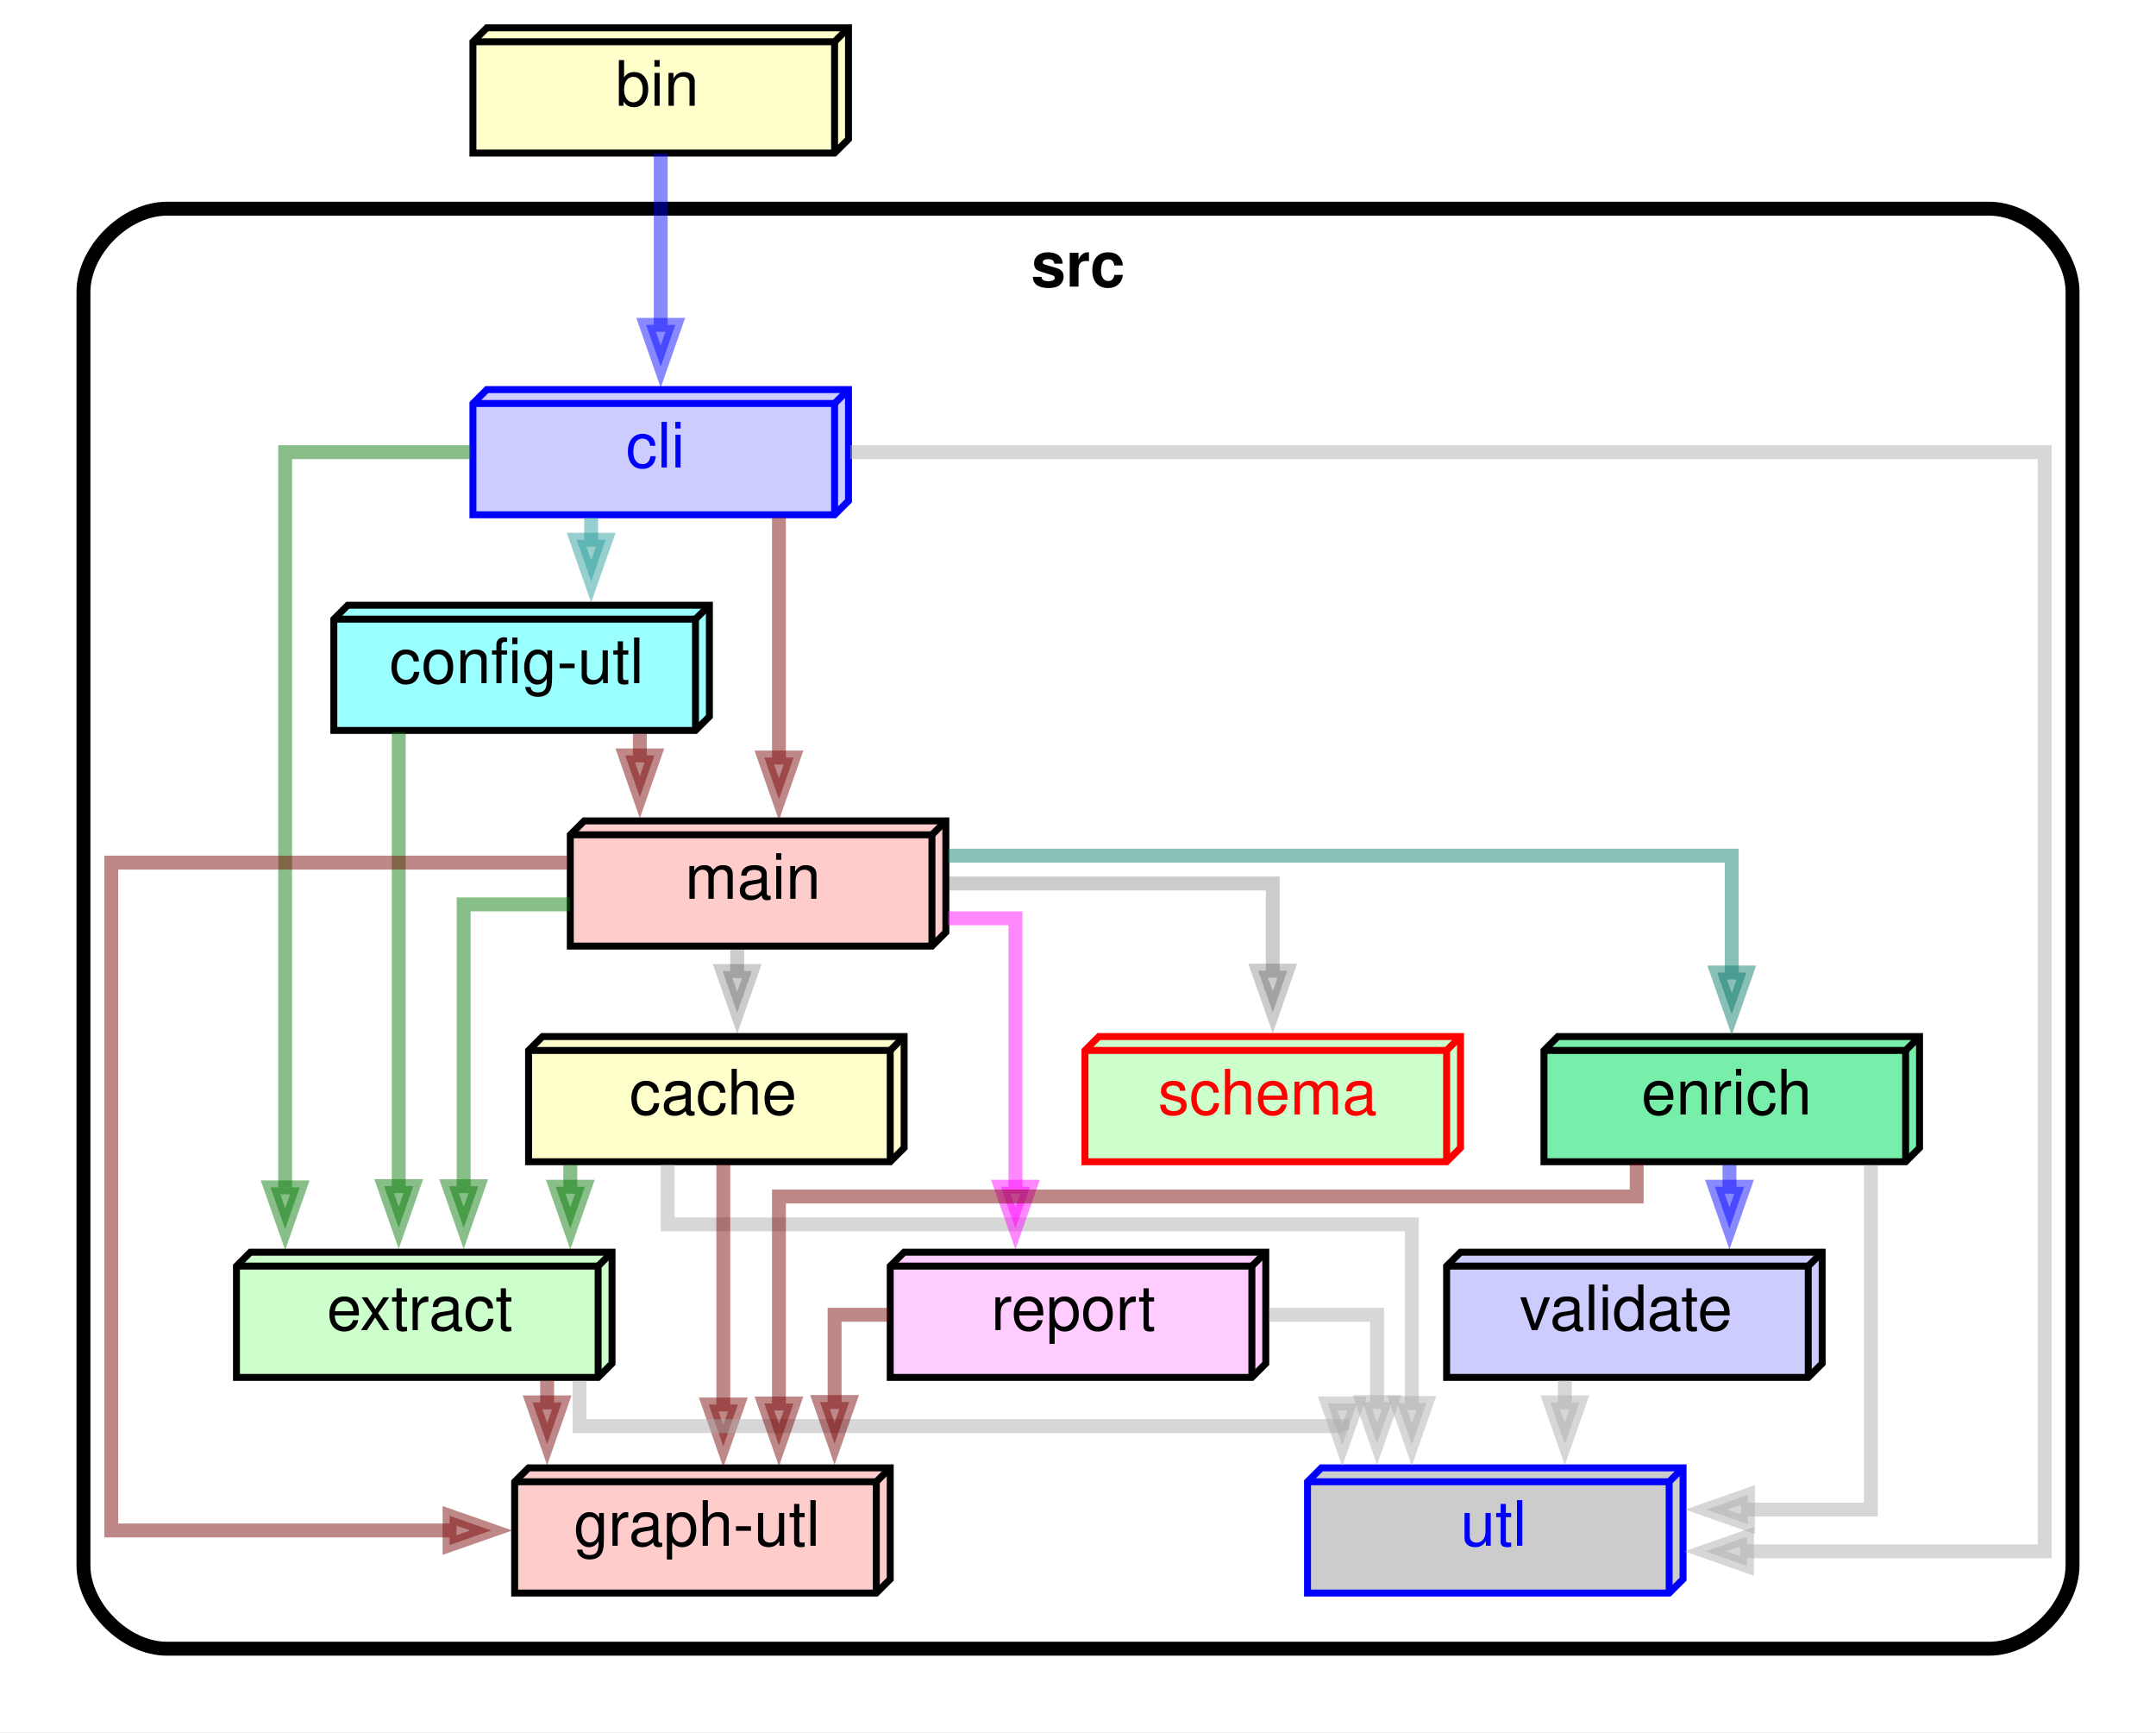
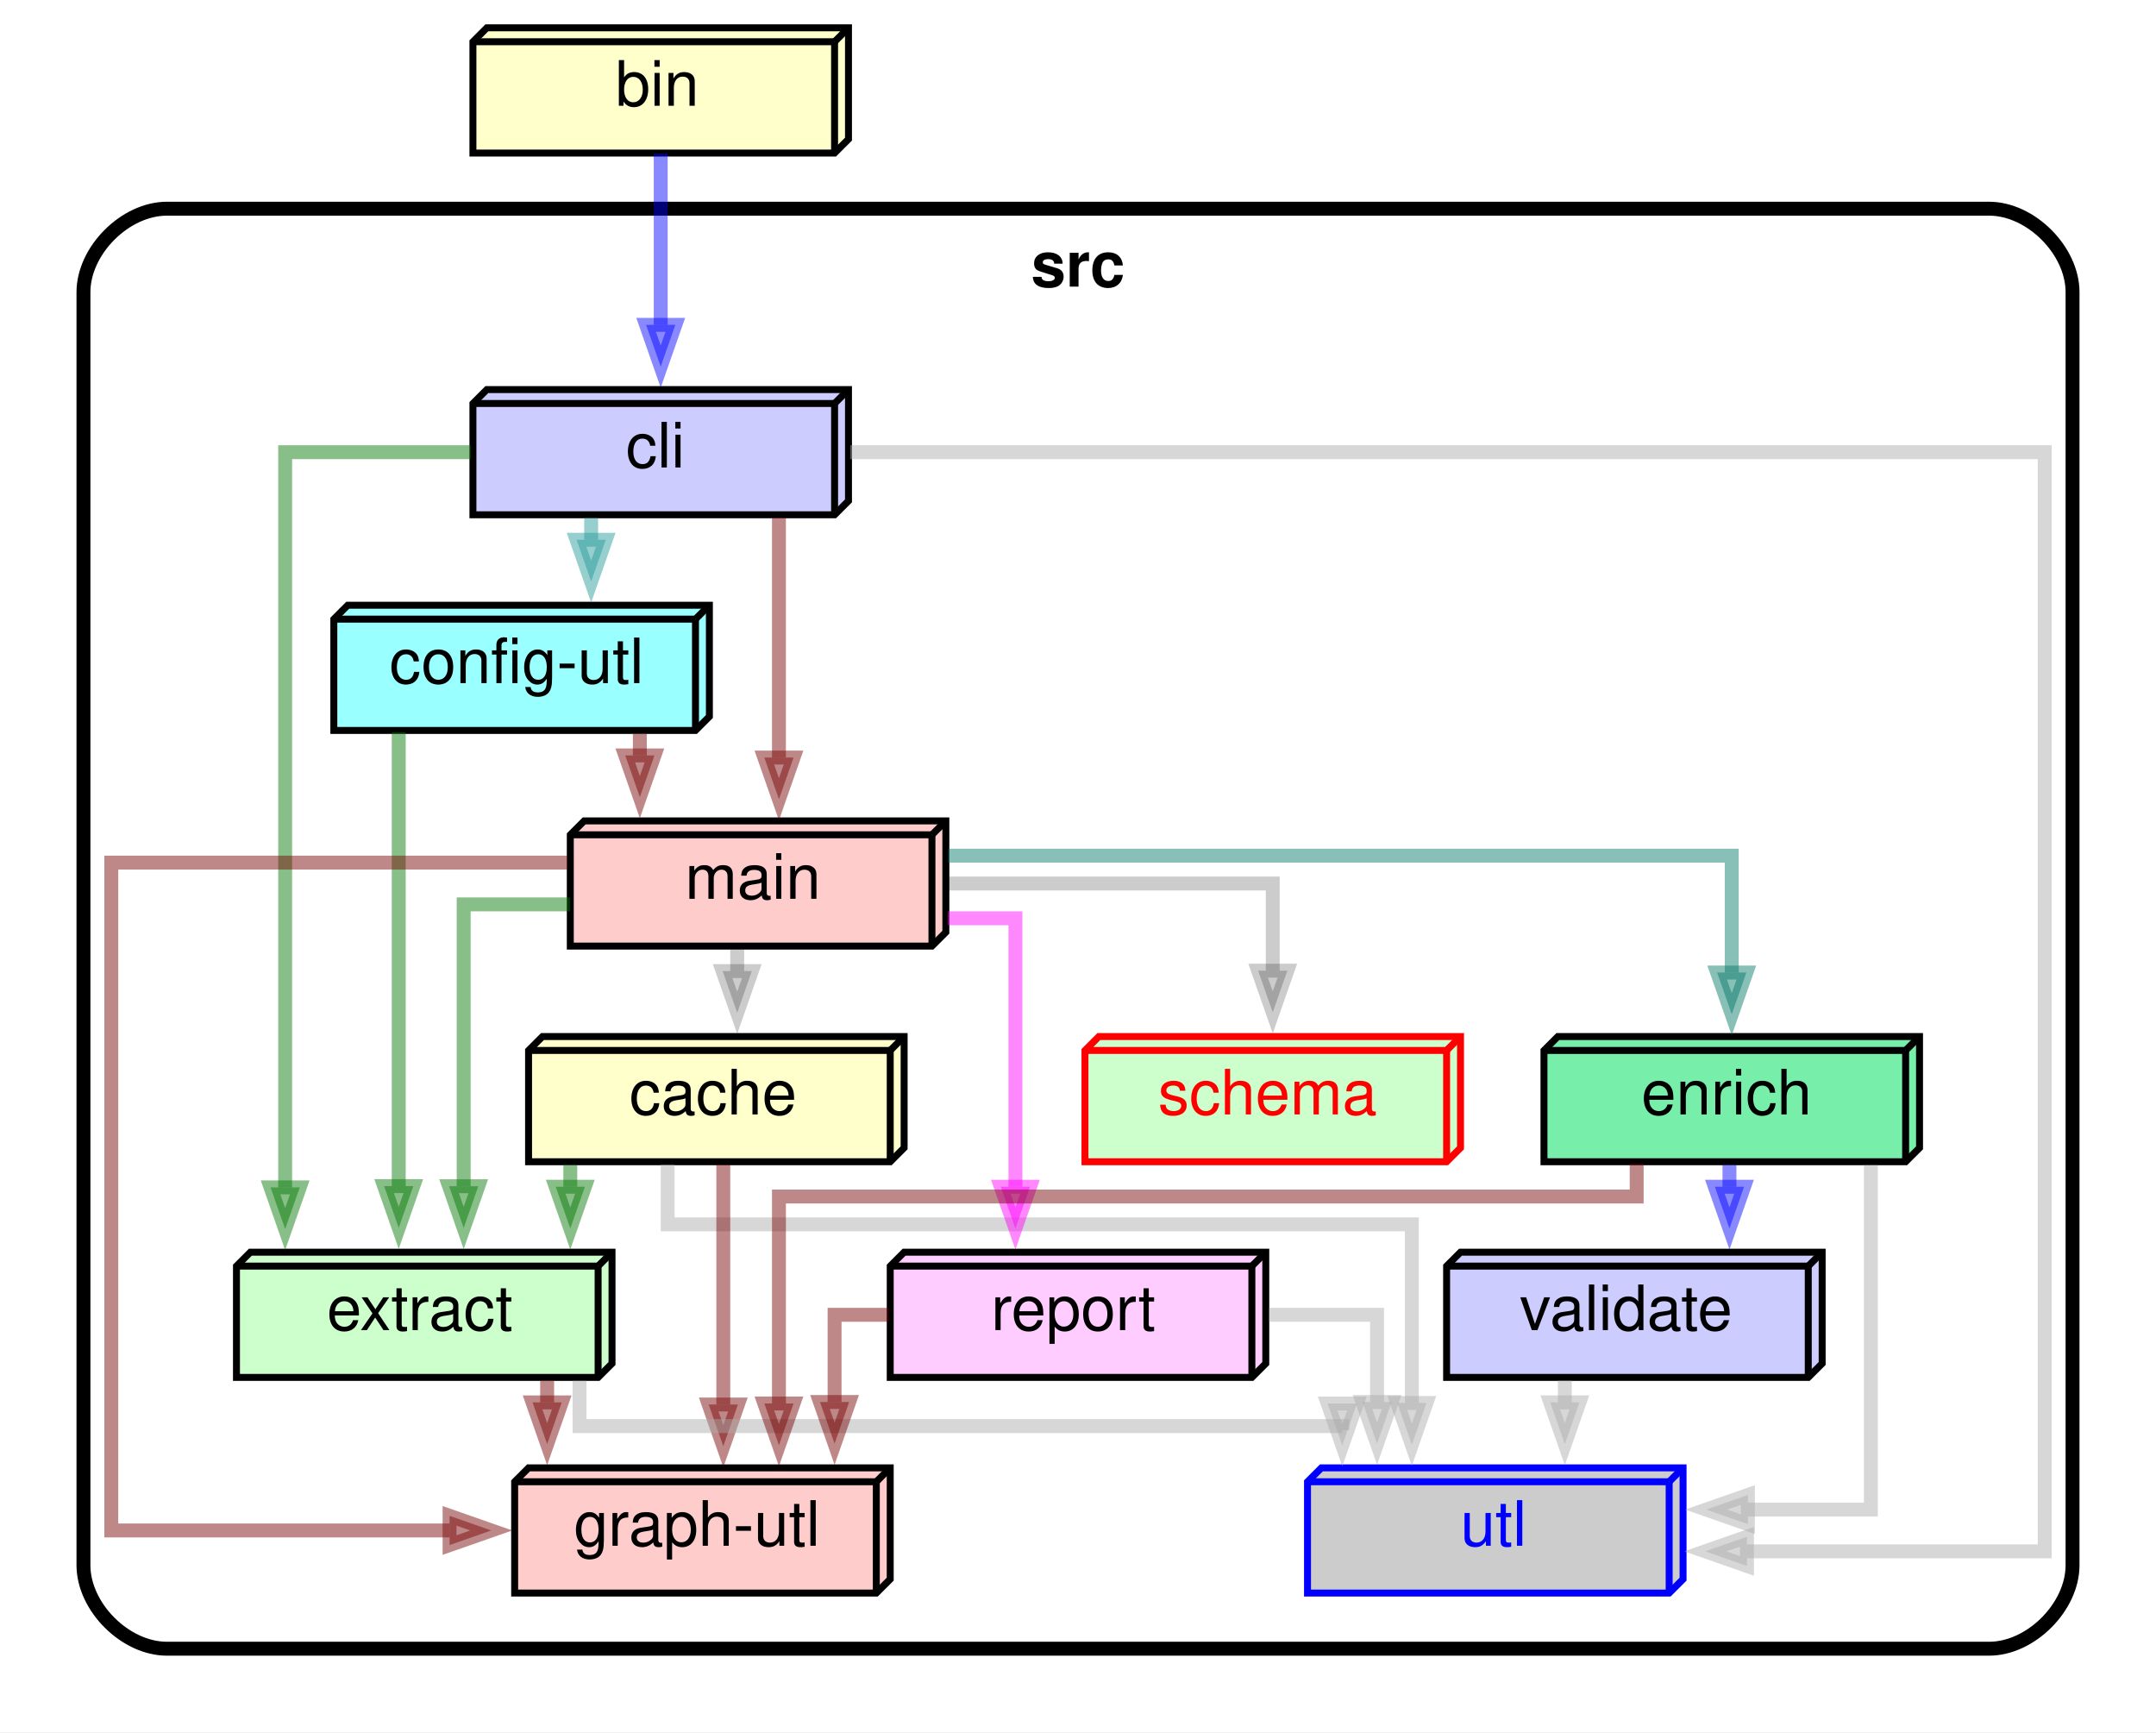
<svg xmlns="http://www.w3.org/2000/svg" xmlns:xlink="http://www.w3.org/1999/xlink" width="310pt" height="249pt" viewBox="0.00 0.00 310.00 249.00">
  <g id="graph0" class="graph" transform="scale(1 1) rotate(0) translate(4 245)">
    <polygon fill="white" stroke="none" points="-4,4 -4,-245 306,-245 306,4 -4,4" />
    <g id="clust1" class="cluster">
      <path fill="#ffffff" stroke="black" stroke-width="2" d="M20,-8C20,-8 282,-8 282,-8 288,-8 294,-14 294,-20 294,-20 294,-203 294,-203 294,-209 288,-215 282,-215 282,-215 20,-215 20,-215 14,-215 8,-209 8,-203 8,-203 8,-20 8,-20 8,-14 14,-8 20,-8" />
      <text text-anchor="middle" x="151" y="-203.8" font-family="Helvetica,sans-Serif" font-weight="bold" font-size="9.00">src</text>
    </g>
    <g id="node1" class="node">
      <g id="a_node1">
        <a xlink:href="https://github.com/sverweij/dependency-cruiser/blob/develop/bin/" xlink:title="bin">
          <polygon fill="#ffffcc" stroke="black" points="118,-241 66,-241 64,-239 64,-223 116,-223 118,-225 118,-241" />
          <polyline fill="none" stroke="black" points="116,-239 64,-239" />
          <polyline fill="none" stroke="black" points="116,-239 116,-223" />
          <polyline fill="none" stroke="black" points="116,-239 118,-241" />
          <text text-anchor="start" x="84.5" y="-229.8" font-family="Helvetica,sans-Serif" font-size="9.00">bin</text>
        </a>
      </g>
    </g>
    <g id="node2" class="node">
      <g id="a_node2">
-         <a xlink:href="https://github.com/sverweij/dependency-cruiser/blob/develop/src/cli" xlink:title="not-reachable-from-folder-index">
-           <polygon fill="#ccccff" stroke="blue" points="118,-189 66,-189 64,-187 64,-171 116,-171 118,-173 118,-189" />
-           <polyline fill="none" stroke="blue" points="116,-187 64,-187" />
-           <polyline fill="none" stroke="blue" points="116,-187 116,-171" />
-           <polyline fill="none" stroke="blue" points="116,-187 118,-189" />
-           <text text-anchor="start" x="86" y="-177.8" font-family="Helvetica,sans-Serif" font-size="9.00" fill="blue">cli</text>
+         <a xlink:href="https://github.com/sverweij/dependency-cruiser/blob/develop/src/cli" xlink:title="cli">
+           <polygon fill="#ccccff" stroke="black" points="118,-189 66,-189 64,-187 64,-171 116,-171 118,-173 118,-189" />
+           <polyline fill="none" stroke="black" points="116,-187 64,-187" />
+           <polyline fill="none" stroke="black" points="116,-187 116,-171" />
+           <polyline fill="none" stroke="black" points="116,-187 118,-189" />
+           <text text-anchor="start" x="86" y="-177.8" font-family="Helvetica,sans-Serif" font-size="9.00">cli</text>
        </a>
      </g>
    </g>
    <g id="edge1" class="edge">
      <path fill="none" stroke="#0000ff" stroke-width="2" stroke-opacity="0.467" d="M91,-222.94C91,-222.94 91,-198.3 91,-198.3" />
      <polygon fill="#0000ff" fill-opacity="0.467" stroke="#0000ff" stroke-width="2" stroke-opacity="0.467" points="93.1,-198.3 91,-192.3 88.9,-198.3 93.1,-198.3" />
    </g>
    <g id="node4" class="node">
      <g id="a_node4">
        <a xlink:href="https://github.com/sverweij/dependency-cruiser/blob/develop/src/extract" xlink:title="extract">
          <polygon fill="#ccffcc" stroke="black" points="84,-65 32,-65 30,-63 30,-47 82,-47 84,-49 84,-65" />
          <polyline fill="none" stroke="black" points="82,-63 30,-63" />
          <polyline fill="none" stroke="black" points="82,-63 82,-47" />
          <polyline fill="none" stroke="black" points="82,-63 84,-65" />
          <text text-anchor="start" x="43" y="-53.8" font-family="Helvetica,sans-Serif" font-size="9.00">extract</text>
        </a>
      </g>
    </g>
    <g id="edge7" class="edge">
      <path fill="none" stroke="#007700" stroke-width="2" stroke-opacity="0.467" d="M63.68,-180C50.29,-180 37,-180 37,-180 37,-180 37,-74.32 37,-74.32" />
      <polygon fill="#007700" fill-opacity="0.467" stroke="#007700" stroke-width="2" stroke-opacity="0.467" points="39.1,-74.32 37,-68.32 34.9,-74.32 39.1,-74.32" />
    </g>
    <g id="node5" class="node">
      <g id="a_node5">
        <a xlink:href="https://github.com/sverweij/dependency-cruiser/blob/develop/src/utl" xlink:title="utl-module-not-shared-enough">
          <polygon fill="#cccccc" stroke="blue" points="238,-34 186,-34 184,-32 184,-16 236,-16 238,-18 238,-34" />
          <polyline fill="none" stroke="blue" points="236,-32 184,-32" />
          <polyline fill="none" stroke="blue" points="236,-32 236,-16" />
          <polyline fill="none" stroke="blue" points="236,-32 238,-34" />
          <text text-anchor="start" x="206" y="-22.8" font-family="Helvetica,sans-Serif" font-size="9.00" fill="blue">utl</text>
        </a>
      </g>
    </g>
    <g id="edge8" class="edge">
      <path fill="none" stroke="#aaaaaa" stroke-width="2" stroke-opacity="0.467" d="M118.25,-180C172.75,-180 290,-180 290,-180 290,-180 290,-22 290,-22 290,-22 247.19,-22 247.19,-22" />
      <polygon fill="#aaaaaa" fill-opacity="0.467" stroke="#aaaaaa" stroke-width="2" stroke-opacity="0.467" points="247.19,-19.9 241.19,-22 247.19,-24.1 247.19,-19.9" />
    </g>
    <g id="node7" class="node">
      <g id="a_node7">
        <a xlink:href="https://github.com/sverweij/dependency-cruiser/blob/develop/src/config-utl" xlink:title="config-utl">
          <polygon fill="#99ffff" stroke="black" points="98,-158 46,-158 44,-156 44,-140 96,-140 98,-142 98,-158" />
          <polyline fill="none" stroke="black" points="96,-156 44,-156" />
          <polyline fill="none" stroke="black" points="96,-156 96,-140" />
          <polyline fill="none" stroke="black" points="96,-156 98,-158" />
          <text text-anchor="start" x="52" y="-146.8" font-family="Helvetica,sans-Serif" font-size="9.00">config-utl</text>
        </a>
      </g>
    </g>
    <g id="edge5" class="edge">
      <path fill="none" stroke="#229999" stroke-width="2" stroke-opacity="0.467" d="M81,-170.53C81,-170.53 81,-167.41 81,-167.41" />
      <polygon fill="#229999" fill-opacity="0.467" stroke="#229999" stroke-width="2" stroke-opacity="0.467" points="83.1,-167.41 81,-161.41 78.9,-167.41 83.1,-167.41" />
    </g>
    <g id="node8" class="node">
      <g id="a_node8">
        <a xlink:href="https://github.com/sverweij/dependency-cruiser/blob/develop/src/main" xlink:title="main">
          <polygon fill="#ffcccc" stroke="black" points="132,-127 80,-127 78,-125 78,-109 130,-109 132,-111 132,-127" />
          <polyline fill="none" stroke="black" points="130,-125 78,-125" />
          <polyline fill="none" stroke="black" points="130,-125 130,-109" />
          <polyline fill="none" stroke="black" points="130,-125 132,-127" />
          <text text-anchor="start" x="94.5" y="-115.8" font-family="Helvetica,sans-Serif" font-size="9.00">main</text>
        </a>
      </g>
    </g>
    <g id="edge6" class="edge">
      <path fill="none" stroke="#770000" stroke-width="2" stroke-opacity="0.467" d="M108,-170.58C108,-170.58 108,-136.1 108,-136.1" />
      <polygon fill="#770000" fill-opacity="0.467" stroke="#770000" stroke-width="2" stroke-opacity="0.467" points="110.1,-136.1 108,-130.1 105.9,-136.1 110.1,-136.1" />
    </g>
    <g id="node3" class="node">
      <g id="a_node3">
        <a xlink:href="https://github.com/sverweij/dependency-cruiser/blob/develop/src/cache" xlink:title="cache">
          <polygon fill="#ffffcc" stroke="black" points="126,-96 74,-96 72,-94 72,-78 124,-78 126,-80 126,-96" />
          <polyline fill="none" stroke="black" points="124,-94 72,-94" />
          <polyline fill="none" stroke="black" points="124,-94 124,-78" />
          <polyline fill="none" stroke="black" points="124,-94 126,-96" />
          <text text-anchor="start" x="86.5" y="-84.8" font-family="Helvetica,sans-Serif" font-size="9.00">cache</text>
        </a>
      </g>
    </g>
    <g id="edge2" class="edge">
      <path fill="none" stroke="#007700" stroke-width="2" stroke-opacity="0.467" d="M78,-77.53C78,-77.53 78,-74.41 78,-74.41" />
      <polygon fill="#007700" fill-opacity="0.467" stroke="#007700" stroke-width="2" stroke-opacity="0.467" points="80.1,-74.41 78,-68.41 75.9,-74.41 80.1,-74.41" />
    </g>
    <g id="edge3" class="edge">
      <path fill="none" stroke="#aaaaaa" stroke-width="2" stroke-opacity="0.467" d="M92,-77.58C92,-73.22 92,-69 92,-69 92,-69 199,-69 199,-69 199,-69 199,-43.33 199,-43.33" />
      <polygon fill="#aaaaaa" fill-opacity="0.467" stroke="#aaaaaa" stroke-width="2" stroke-opacity="0.467" points="201.1,-43.33 199,-37.33 196.9,-43.33 201.1,-43.33" />
    </g>
    <g id="node6" class="node">
      <g id="a_node6">
        <a xlink:href="https://github.com/sverweij/dependency-cruiser/blob/develop/src/graph-utl" xlink:title="graph-utl">
          <polygon fill="#ffcccc" stroke="black" points="124,-34 72,-34 70,-32 70,-16 122,-16 124,-18 124,-34" />
          <polyline fill="none" stroke="black" points="122,-32 70,-32" />
          <polyline fill="none" stroke="black" points="122,-32 122,-16" />
          <polyline fill="none" stroke="black" points="122,-32 124,-34" />
          <text text-anchor="start" x="78.5" y="-22.8" font-family="Helvetica,sans-Serif" font-size="9.00">graph-utl</text>
        </a>
      </g>
    </g>
    <g id="edge4" class="edge">
      <path fill="none" stroke="#770000" stroke-width="2" stroke-opacity="0.467" d="M100,-77.58C100,-77.58 100,-43.1 100,-43.1" />
      <polygon fill="#770000" fill-opacity="0.467" stroke="#770000" stroke-width="2" stroke-opacity="0.467" points="102.1,-43.1 100,-37.1 97.9,-43.1 102.1,-43.1" />
    </g>
    <g id="edge14" class="edge">
      <path fill="none" stroke="#aaaaaa" stroke-width="2" stroke-opacity="0.467" d="M79.33,-46.51C79.33,-43.06 79.33,-40 79.33,-40 79.33,-40 189,-40 189,-40 189,-40 189,-39.42 189,-39.42" />
      <polygon fill="#aaaaaa" fill-opacity="0.467" stroke="#aaaaaa" stroke-width="2" stroke-opacity="0.467" points="191.1,-43.24 189,-37.24 186.9,-43.24 191.1,-43.24" />
    </g>
    <g id="edge15" class="edge">
      <path fill="none" stroke="#770000" stroke-width="2" stroke-opacity="0.467" d="M74.67,-46.53C74.67,-46.53 74.67,-43.41 74.67,-43.41" />
      <polygon fill="#770000" fill-opacity="0.467" stroke="#770000" stroke-width="2" stroke-opacity="0.467" points="76.77,-43.41 74.67,-37.41 72.57,-43.41 76.77,-43.41" />
    </g>
    <g id="edge9" class="edge">
      <path fill="none" stroke="#007700" stroke-width="2" stroke-opacity="0.467" d="M53.33,-139.74C53.33,-139.74 53.33,-74.5 53.33,-74.5" />
      <polygon fill="#007700" fill-opacity="0.467" stroke="#007700" stroke-width="2" stroke-opacity="0.467" points="55.43,-74.5 53.33,-68.5 51.23,-74.5 55.43,-74.5" />
    </g>
    <g id="edge10" class="edge">
      <path fill="none" stroke="#770000" stroke-width="2" stroke-opacity="0.467" d="M88,-139.53C88,-139.53 88,-136.41 88,-136.41" />
      <polygon fill="#770000" fill-opacity="0.467" stroke="#770000" stroke-width="2" stroke-opacity="0.467" points="90.1,-136.41 88,-130.41 85.9,-136.41 90.1,-136.41" />
    </g>
    <g id="edge16" class="edge">
      <path fill="none" stroke="#000000" stroke-width="2" stroke-opacity="0.2" d="M102,-108.53C102,-108.53 102,-105.41 102,-105.41" />
      <polygon fill="#000000" fill-opacity="0.2" stroke="#000000" stroke-width="2" stroke-opacity="0.2" points="104.1,-105.41 102,-99.41 99.9,-105.41 104.1,-105.41" />
    </g>
    <g id="edge18" class="edge">
      <path fill="none" stroke="#007700" stroke-width="2" stroke-opacity="0.467" d="M77.95,-115C69.65,-115 62.67,-115 62.67,-115 62.67,-115 62.67,-74.48 62.67,-74.48" />
      <polygon fill="#007700" fill-opacity="0.467" stroke="#007700" stroke-width="2" stroke-opacity="0.467" points="64.77,-74.48 62.67,-68.48 60.57,-74.48 64.77,-74.48" />
    </g>
    <g id="edge21" class="edge">
      <path fill="none" stroke="#770000" stroke-width="2" stroke-opacity="0.467" d="M77.6,-121C50.17,-121 12,-121 12,-121 12,-121 12,-25 12,-25 12,-25 60.64,-25 60.64,-25" />
      <polygon fill="#770000" fill-opacity="0.467" stroke="#770000" stroke-width="2" stroke-opacity="0.467" points="60.64,-27.1 66.64,-25 60.64,-22.9 60.64,-27.1" />
    </g>
    <g id="node9" class="node">
      <g id="a_node9">
        <a xlink:href="https://github.com/sverweij/dependency-cruiser/blob/develop/src/enrich" xlink:title="enrich">
          <polygon fill="#77eeaa" stroke="black" points="272,-96 220,-96 218,-94 218,-78 270,-78 272,-80 272,-96" />
          <polyline fill="none" stroke="black" points="270,-94 218,-94" />
          <polyline fill="none" stroke="black" points="270,-94 270,-78" />
          <polyline fill="none" stroke="black" points="270,-94 272,-96" />
          <text text-anchor="start" x="232" y="-84.8" font-family="Helvetica,sans-Serif" font-size="9.00">enrich</text>
        </a>
      </g>
    </g>
    <g id="edge17" class="edge">
      <path fill="none" stroke="#007766" stroke-width="2" stroke-opacity="0.467" d="M132.33,-122C173.07,-122 245,-122 245,-122 245,-122 245,-105.2 245,-105.2" />
      <polygon fill="#007766" fill-opacity="0.467" stroke="#007766" stroke-width="2" stroke-opacity="0.467" points="247.1,-105.2 245,-99.2 242.9,-105.2 247.1,-105.2" />
    </g>
    <g id="node11" class="node">
      <g id="a_node11">
        <a xlink:href="https://github.com/sverweij/dependency-cruiser/blob/develop/src/schema" xlink:title="not-unreachable-from-cli">
          <polygon fill="#ccffcc" stroke="red" points="206,-96 154,-96 152,-94 152,-78 204,-78 206,-80 206,-96" />
          <polyline fill="none" stroke="red" points="204,-94 152,-94" />
          <polyline fill="none" stroke="red" points="204,-94 204,-78" />
          <polyline fill="none" stroke="red" points="204,-94 206,-96" />
          <text text-anchor="start" x="162.5" y="-84.8" font-family="Helvetica,sans-Serif" font-size="9.00" fill="red">schema</text>
        </a>
      </g>
    </g>
    <g id="edge19" class="edge">
      <path fill="none" stroke="#000000" stroke-width="2" stroke-opacity="0.2" d="M132.13,-118C153.25,-118 179,-118 179,-118 179,-118 179,-105.47 179,-105.47" />
      <polygon fill="#000000" fill-opacity="0.2" stroke="#000000" stroke-width="2" stroke-opacity="0.2" points="181.1,-105.47 179,-99.47 176.9,-105.47 181.1,-105.47" />
    </g>
    <g id="node12" class="node">
      <g id="a_node12">
        <a xlink:href="https://github.com/sverweij/dependency-cruiser/blob/develop/src/report" xlink:title="report">
          <polygon fill="#ffccff" stroke="black" points="178,-65 126,-65 124,-63 124,-47 176,-47 178,-49 178,-65" />
          <polyline fill="none" stroke="black" points="176,-63 124,-63" />
          <polyline fill="none" stroke="black" points="176,-63 176,-47" />
          <polyline fill="none" stroke="black" points="176,-63 178,-65" />
          <text text-anchor="start" x="138.5" y="-53.8" font-family="Helvetica,sans-Serif" font-size="9.00">report</text>
        </a>
      </g>
    </g>
    <g id="edge20" class="edge">
      <path fill="none" stroke="#ff00ff" stroke-width="2" stroke-opacity="0.467" d="M132.28,-113C137.82,-113 142,-113 142,-113 142,-113 142,-74.41 142,-74.41" />
      <polygon fill="#ff00ff" fill-opacity="0.467" stroke="#ff00ff" stroke-width="2" stroke-opacity="0.467" points="144.1,-74.41 142,-68.41 139.9,-74.41 144.1,-74.41" />
    </g>
    <g id="edge13" class="edge">
      <path fill="none" stroke="#aaaaaa" stroke-width="2" stroke-opacity="0.467" d="M265,-77.52C265,-60.84 265,-28 265,-28 265,-28 247.32,-28 247.32,-28" />
      <polygon fill="#aaaaaa" fill-opacity="0.467" stroke="#aaaaaa" stroke-width="2" stroke-opacity="0.467" points="247.32,-25.9 241.32,-28 247.32,-30.1 247.32,-25.9" />
    </g>
    <g id="edge12" class="edge">
      <path fill="none" stroke="#770000" stroke-width="2" stroke-opacity="0.467" d="M231.33,-77.74C231.33,-75.14 231.33,-73 231.33,-73 231.33,-73 108,-73 108,-73 108,-73 108,-43.25 108,-43.25" />
      <polygon fill="#770000" fill-opacity="0.467" stroke="#770000" stroke-width="2" stroke-opacity="0.467" points="110.1,-43.25 108,-37.25 105.9,-43.25 110.1,-43.25" />
    </g>
    <g id="node10" class="node">
      <g id="a_node10">
        <a xlink:href="https://github.com/sverweij/dependency-cruiser/blob/develop/src/validate" xlink:title="validate">
          <polygon fill="#ccccff" stroke="black" points="258,-65 206,-65 204,-63 204,-47 256,-47 258,-49 258,-65" />
          <polyline fill="none" stroke="black" points="256,-63 204,-63" />
          <polyline fill="none" stroke="black" points="256,-63 256,-47" />
          <polyline fill="none" stroke="black" points="256,-63 258,-65" />
          <text text-anchor="start" x="214.5" y="-53.8" font-family="Helvetica,sans-Serif" font-size="9.00">validate</text>
        </a>
      </g>
    </g>
    <g id="edge11" class="edge">
      <path fill="none" stroke="#0000ff" stroke-width="2" stroke-opacity="0.467" d="M244.67,-77.53C244.67,-77.53 244.67,-74.41 244.67,-74.41" />
      <polygon fill="#0000ff" fill-opacity="0.467" stroke="#0000ff" stroke-width="2" stroke-opacity="0.467" points="246.77,-74.41 244.67,-68.41 242.57,-74.41 246.77,-74.41" />
    </g>
    <g id="edge24" class="edge">
      <path fill="none" stroke="#aaaaaa" stroke-width="2" stroke-opacity="0.467" d="M221,-46.53C221,-46.53 221,-43.41 221,-43.41" />
      <polygon fill="#aaaaaa" fill-opacity="0.467" stroke="#aaaaaa" stroke-width="2" stroke-opacity="0.467" points="223.1,-43.41 221,-37.41 218.9,-43.41 223.1,-43.41" />
    </g>
    <g id="edge23" class="edge">
      <path fill="none" stroke="#aaaaaa" stroke-width="2" stroke-opacity="0.467" d="M178.48,-56C186.9,-56 194,-56 194,-56 194,-56 194,-43.47 194,-43.47" />
      <polygon fill="#aaaaaa" fill-opacity="0.467" stroke="#aaaaaa" stroke-width="2" stroke-opacity="0.467" points="196.1,-43.47 194,-37.47 191.9,-43.47 196.1,-43.47" />
    </g>
    <g id="edge22" class="edge">
      <path fill="none" stroke="#770000" stroke-width="2" stroke-opacity="0.467" d="M123.77,-56C119.25,-56 116,-56 116,-56 116,-56 116,-43.47 116,-43.47" />
      <polygon fill="#770000" fill-opacity="0.467" stroke="#770000" stroke-width="2" stroke-opacity="0.467" points="118.1,-43.47 116,-37.47 113.9,-43.47 118.1,-43.47" />
    </g>
  </g>
</svg>
